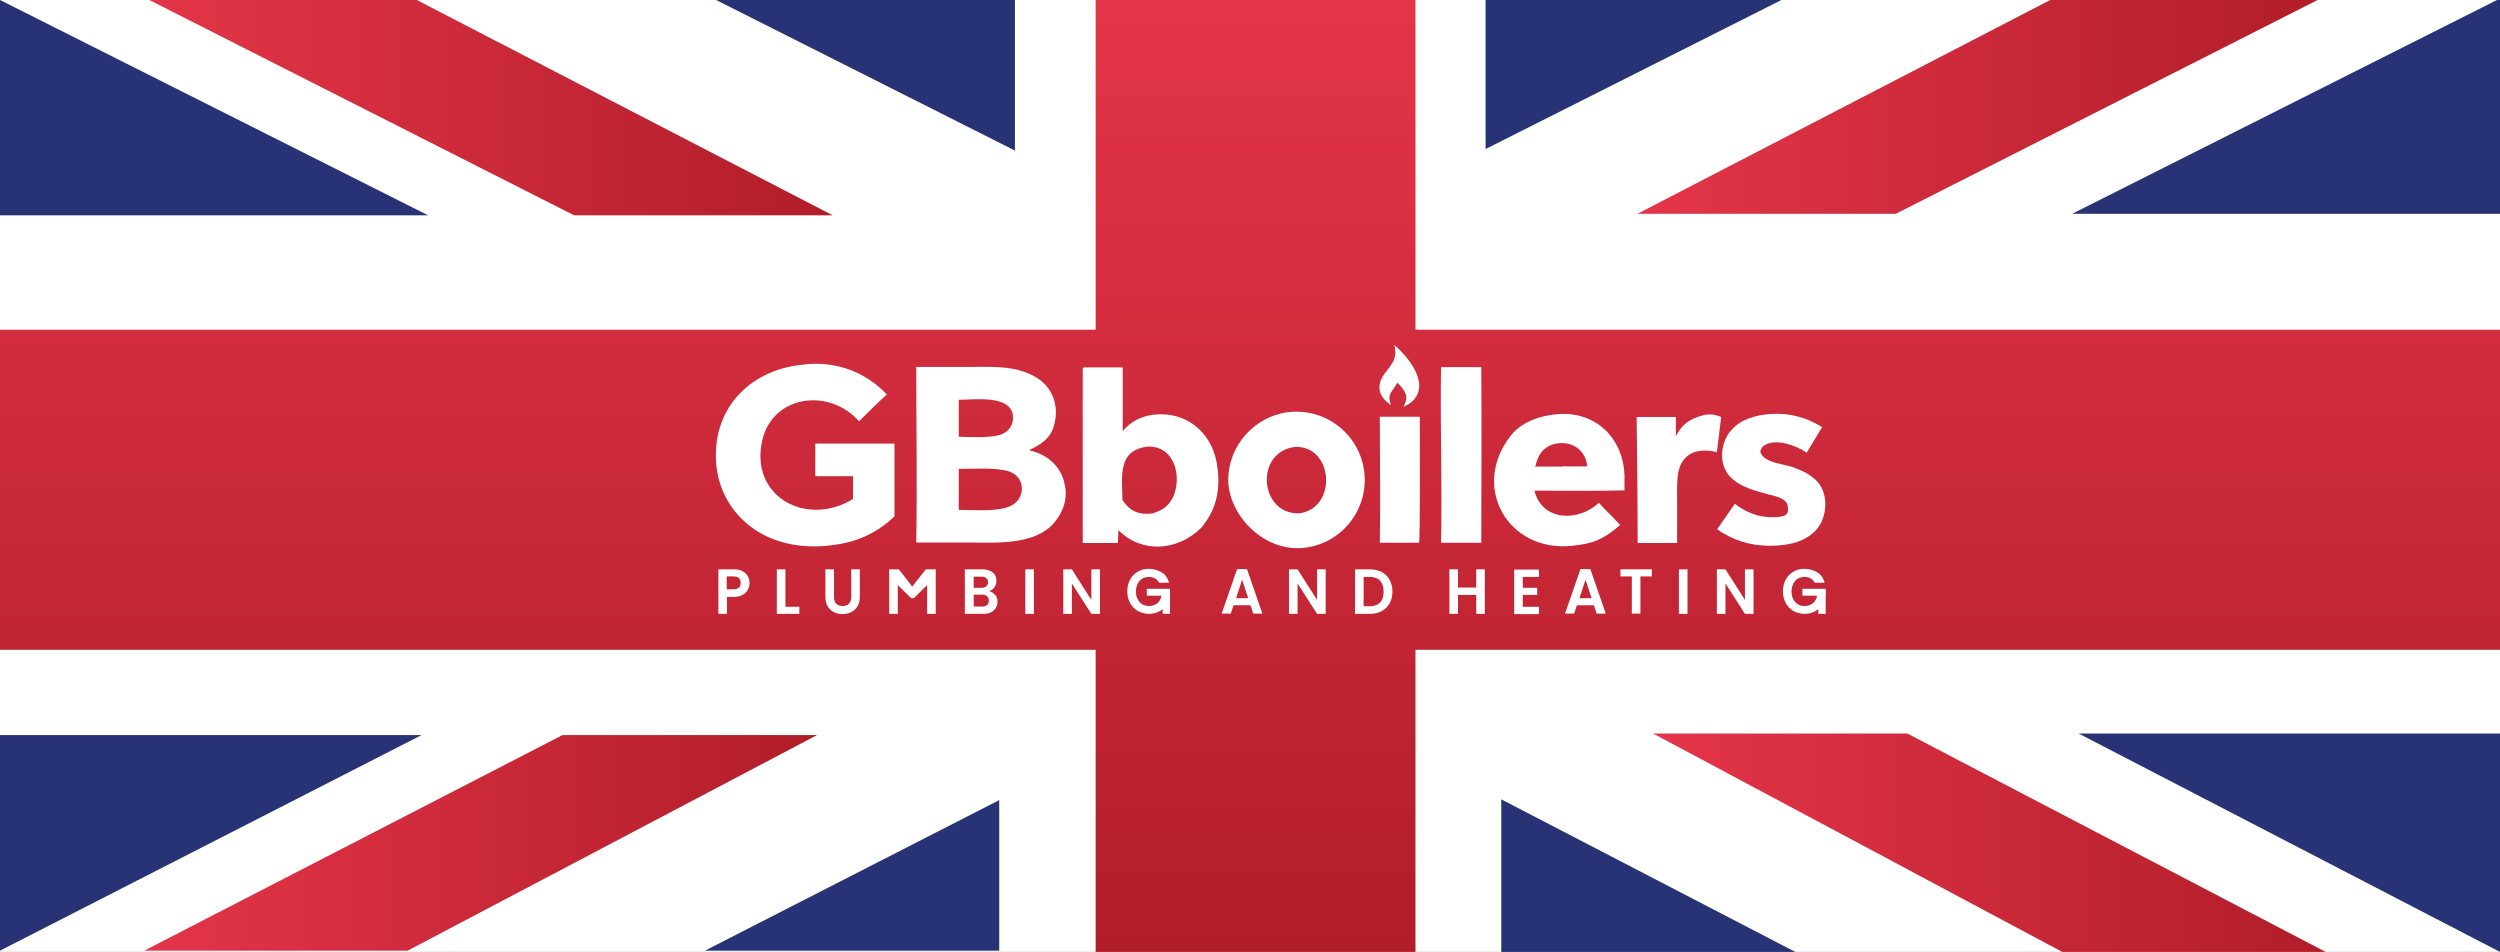
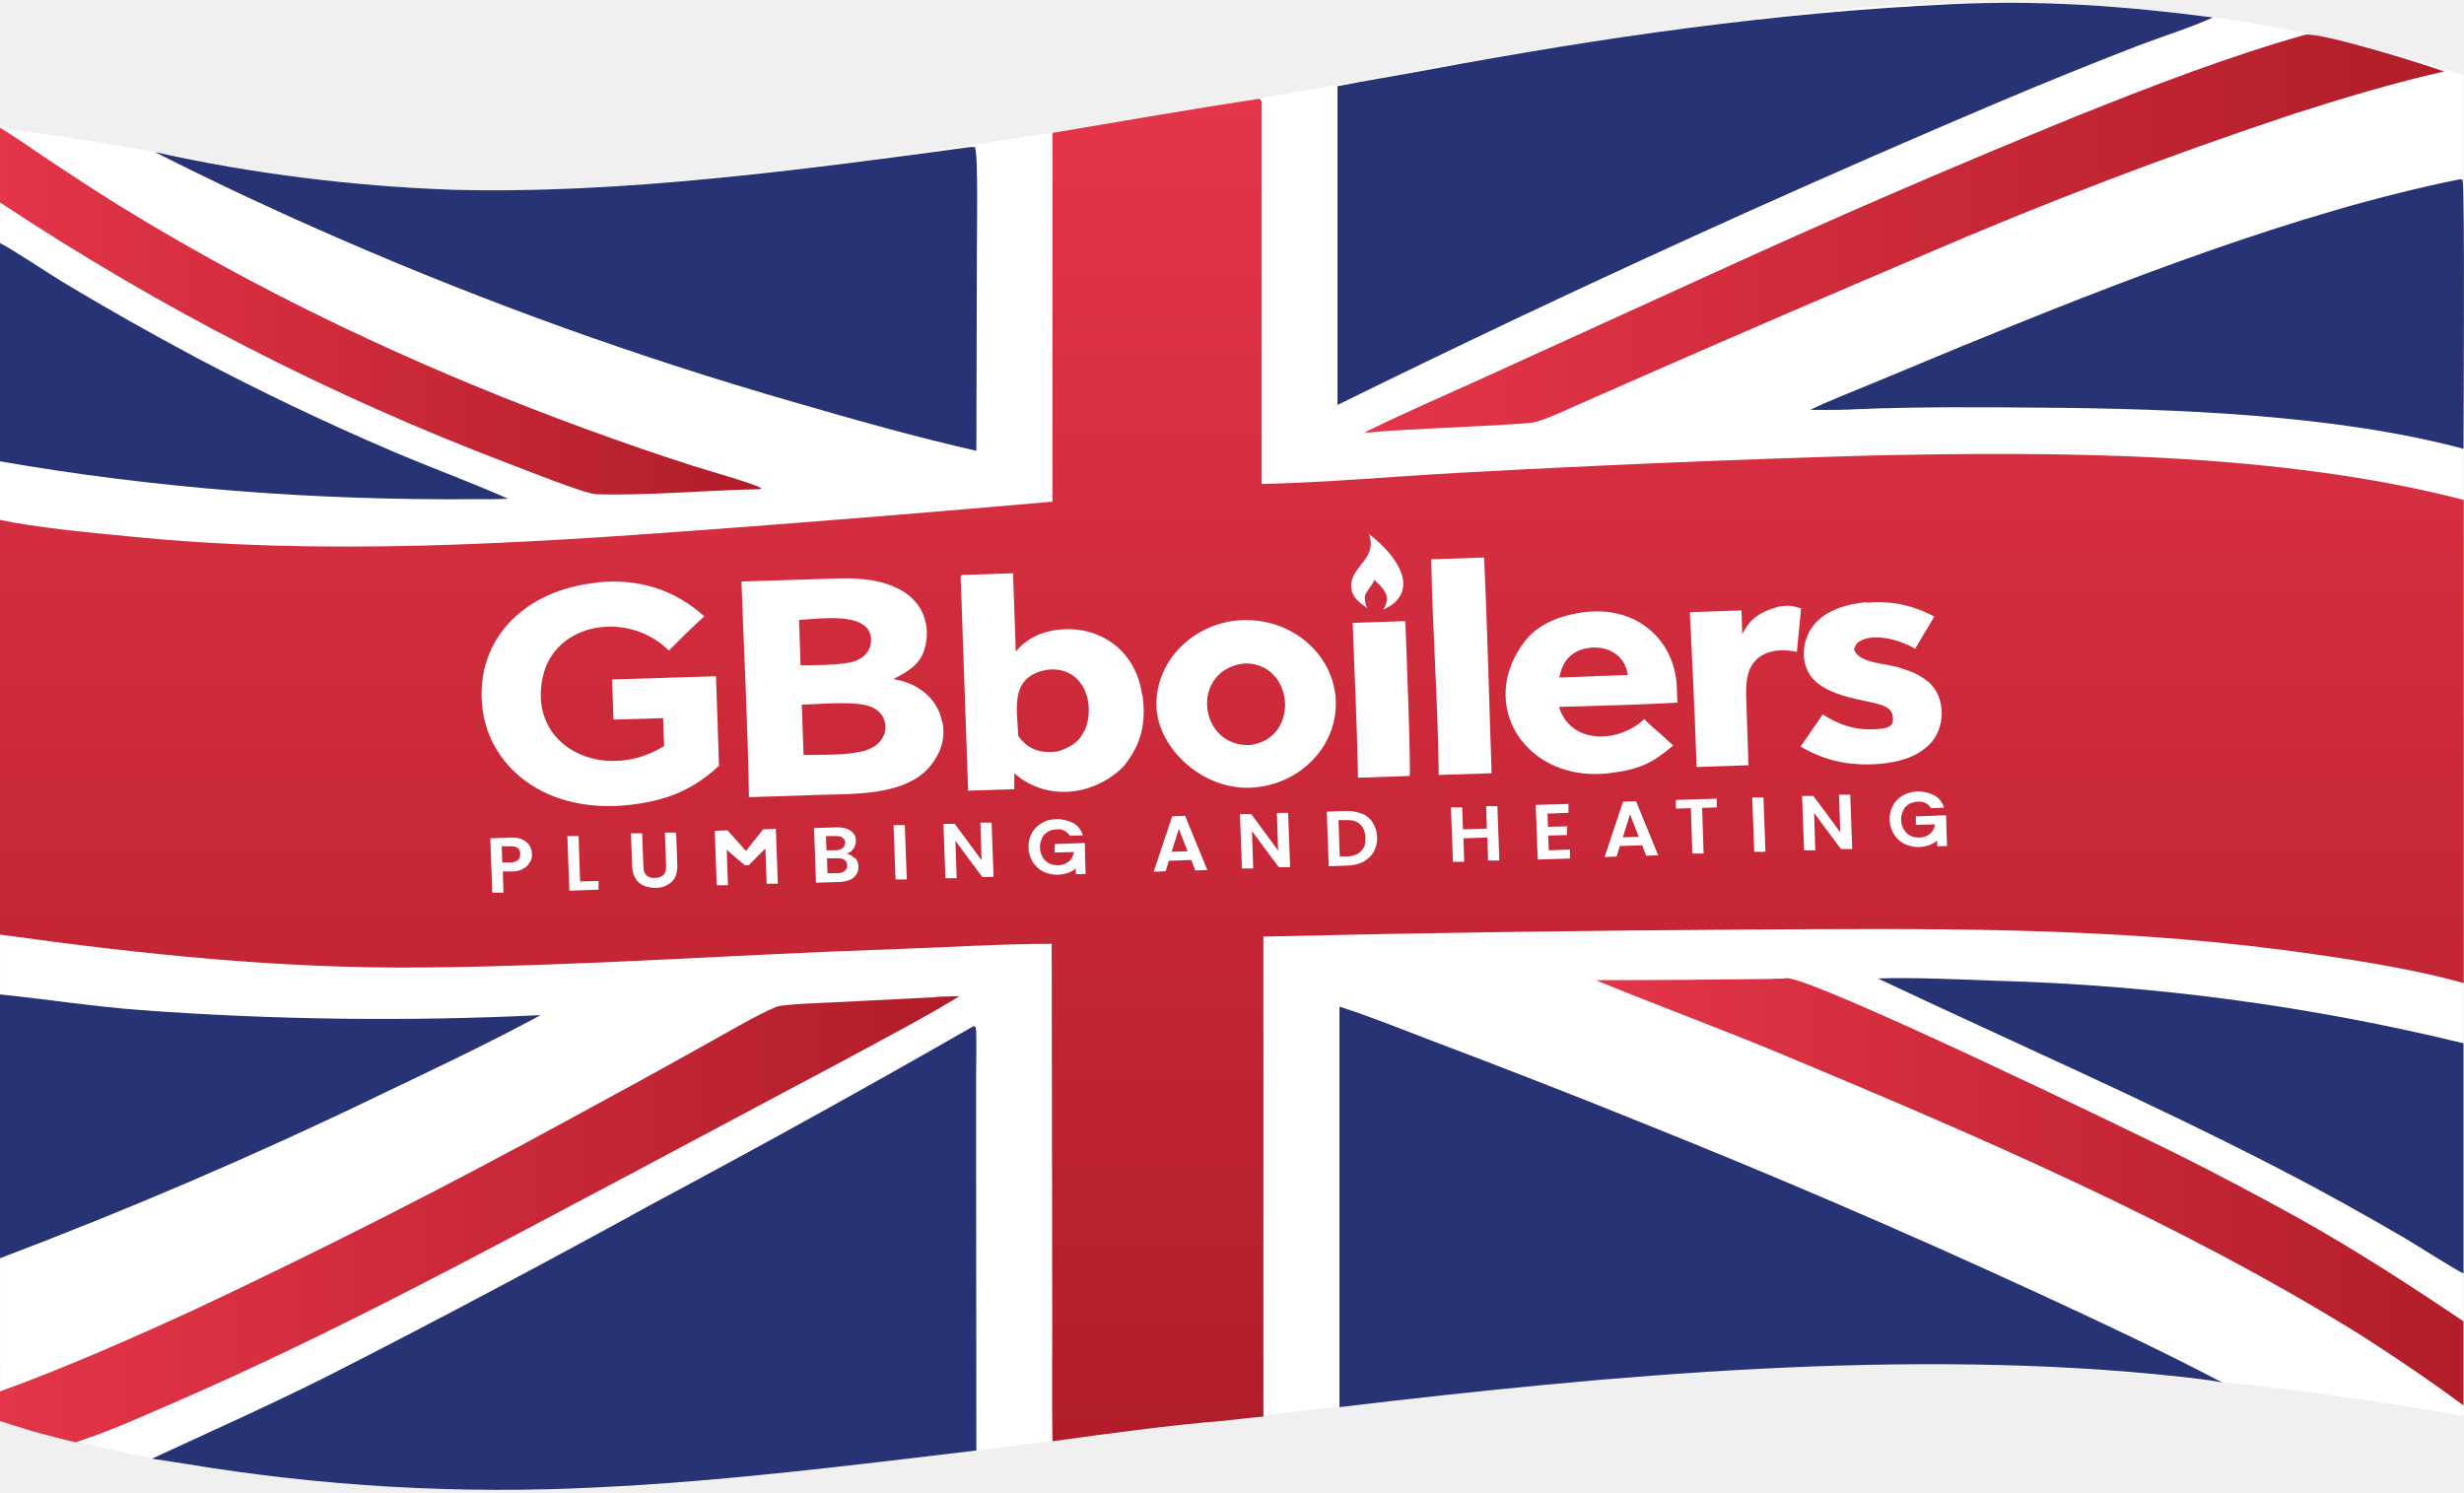
- <svg xmlns="http://www.w3.org/2000/svg" id="Layer_1" width="988" height="376.2" version="1.1" viewBox="0 0 988 376.2">
+ <svg xmlns="http://www.w3.org/2000/svg" xmlns:xlink="http://www.w3.org/1999/xlink" id="Layer_1" width="13.7in" height="8.3in" version="1.1" viewBox="0 0 988 596.4">
  <defs>
    <style>
      .st0 {
        fill: #273375;
      }

      .st1 {
        fill: url(#linear-gradient2);
      }

      .st2 {
        fill: url(#linear-gradient1);
      }

      .st3 {
        fill: url(#linear-gradient3);
      }

      .st4 {
        fill: url(#linear-gradient4);
      }

      .st5 {
        fill: url(#linear-gradient);
      }

      .st6 {
        fill: #fff;
      }
    </style>
-     <linearGradient id="linear-gradient" x1="494" y1="379.7" x2="494" y2="1.8" gradientTransform="translate(0 378) scale(1 -1)" gradientUnits="userSpaceOnUse">
+     <linearGradient id="linear-gradient" x1="493.9" y1="38.6" x2="493.9" y2="577" gradientUnits="userSpaceOnUse">
      <stop offset="0" stop-color="#e43549" />
      <stop offset="1" stop-color="#b11d29" />
    </linearGradient>
-     <linearGradient id="linear-gradient1" x1="59" y1="335.5" x2="329.1" y2="335.5" gradientTransform="translate(0 378) scale(1 -1)" gradientUnits="userSpaceOnUse">
-       <stop offset="0" stop-color="#e43549" />
-       <stop offset="1" stop-color="#b11d29" />
-     </linearGradient>
-     <linearGradient id="linear-gradient2" x1="57" y1="44.9" x2="322.9" y2="44.9" gradientTransform="translate(0 378) scale(1 -1)" gradientUnits="userSpaceOnUse">
-       <stop offset="0" stop-color="#e43549" />
-       <stop offset="1" stop-color="#b11d29" />
-     </linearGradient>
-     <linearGradient id="linear-gradient3" x1="647.1" y1="336.1" x2="917.1" y2="336.1" gradientTransform="translate(0 378) scale(1 -1)" gradientUnits="userSpaceOnUse">
-       <stop offset="0" stop-color="#e43549" />
-       <stop offset="1" stop-color="#b11d29" />
-     </linearGradient>
-     <linearGradient id="linear-gradient4" x1="653.3" y1="44.9" x2="919.1" y2="44.9" gradientTransform="translate(0 378) scale(1 -1)" gradientUnits="userSpaceOnUse">
-       <stop offset="0" stop-color="#e43549" />
-       <stop offset="1" stop-color="#b11d29" />
-     </linearGradient>
+     <linearGradient id="linear-gradient1" x1="0" y1="487.9" x2="384.7" y2="487.9" xlink:href="#linear-gradient" />
+     <linearGradient id="linear-gradient2" x1="546.9" y1="92.7" x2="980.1" y2="92.7" xlink:href="#linear-gradient" />
+     <linearGradient id="linear-gradient3" x1="640" y1="476.8" x2="987.9" y2="476.8" xlink:href="#linear-gradient" />
+     <linearGradient id="linear-gradient4" x1="0" y1="123.7" x2="305.2" y2="123.7" xlink:href="#linear-gradient" />
  </defs>
-   <rect class="st6" width="988" height="375.7" />
-   <g>
-     <polygon class="st5" points="988 130.3 988 256.8 559.4 256.8 559.4 376.2 433 376.2 433 256.8 0 256.8 0 130.3 433 130.3 433 -1.7 559.4 -1.7 559.4 130.3 988 130.3" />
-     <polygon class="st0" points="401.1 59.5 283 0 401.1 0 401.1 59.5" />
-     <polygon class="st2" points="329.1 85.1 226.9 85.1 59 0 164.7 0 329.1 85.1" />
-     <polygon class="st0" points="169.2 85.1 0 85.1 0 0 169.2 85.1" />
-     <polygon class="st0" points="394.9 316.2 278.6 375.7 394.9 375.7 394.9 316.2" />
-     <polygon class="st1" points="322.9 290.5 222.3 290.5 57 375.7 161.1 375.7 322.9 290.5" />
-     <polygon class="st0" points="166.6 290.5 0 290.5 0 375.7 166.6 290.5" />
-     <polygon class="st0" points="587.1 58.9 705.2 -.6 587.1 -.6 587.1 58.9" />
-     <polygon class="st3" points="647.1 84.5 749.2 84.5 917.1 -.6 811.4 -.6 647.1 84.5" />
-     <polygon class="st0" points="818.9 84.5 988 84.5 988 -.6 818.9 84.5" />
-     <polygon class="st0" points="593.3 315.9 709.5 376.2 593.3 376.2 593.3 315.9" />
-     <polygon class="st4" points="653.3 289.9 753.8 289.9 919.1 376.2 815 376.2 653.3 289.9" />
-     <polygon class="st0" points="821.5 289.9 988 289.9 988 376.2 821.5 289.9" />
-   </g>
-   <g>
-     <path class="st6" d="M420.9,192.4c-.5-4.3-2.8-8.3-6.3-10.9-2.5-1.9-4.9-2.8-7.9-3.6,4.2-2,8.1-4.3,9.6-9,2.5-7.5.2-15.5-6.7-19.7-7.9-4.8-17-4.2-25.9-4.2h-21.6c0,22.6.4,46.9,0,69.4h20.6c10.8,0,26.7,1.3,34.3-8.3,3.3-4.2,4.7-8.4,4-13.9v.2ZM400.3,164.3c.1,1.3,0,2.3-.4,3.3-.8,2.1-2.6,3.7-4.8,4.3-4.8,1.3-12.1.8-16.2.7v-14.6c6,0,20.4-2.1,21.4,6.2h0ZM397.8,200.6c-5.7,1.6-13.1.9-18.9.9v-16.2c5.8,0,14.2-.6,19.5.9,4,1.2,5.8,4.5,5.4,7.8s-2.9,5.7-5.9,6.5h-.1Z" />
-     <path class="st6" d="M318.6,143.9c12.3-1,23.4,3.1,31.9,12-3.4,3-7.7,7.3-11,10.6-11.9-13.4-34-10.3-38.2,7.3-5.3,22.4,17.4,34.7,35.8,23.4v-9h-14.9v-12.9h31.3v28.8c-8.3,7.7-16.6,10.8-28,11.7-10.9.8-22.2-1.8-30.6-9.1-7.1-6.1-11.3-14.7-11.9-24-1.5-22.1,14.4-37.3,35.7-38.7h0Z" />
-     <path class="st6" d="M481.2,185.5c-1.2-13.6-11.6-23.2-25.4-21.6-4.8.6-9,2.7-12.1,6.5v-25.2h-15.4l-.4.4v69h13.9l.2-5.1c9.3,9.4,23.4,8.2,32.6-.8l.3-.3c5.7-7.1,7.2-13.9,6.4-22.8h-.1ZM463.4,196.7c-1.7,3.6-4.3,5-7.9,6.2-5.2.7-9-.8-11.9-5.3-.1-9.3-2.1-19.6,9.9-21.1,10.8-.4,13.8,12,10,20.2h-.1Z" />
-     <path class="st6" d="M539.3,188c-1-15.4-14.7-27-30.3-25.1-13.3,1.7-23.6,13.3-23.6,26.7s13.2,27.9,28.7,27c14.9-.9,26.1-13.8,25.2-28.6h0ZM513.1,202.9c-15.6,0-17.2-24.6-1.1-26.3,15.2-.3,16.6,24.7,1.1,26.3Z" />
-     <path class="st6" d="M642,193.9v-6.1c-.5-14.3-10.9-24.9-25.5-24.2-7.2.4-15,2.9-19.4,8.5-16,20.2-1.2,46.3,24.2,43.6,8.8-.9,12.5-2.7,19-8.2l-3.1-3.3c-1.7-1.7-3.8-3.7-5.3-5.5-8,7.5-22.4,7.5-25.5-4.8,11.7,0,23.9.2,35.6-.1h0ZM617.6,184.4h-10.9c.8-3.1,1.8-5.3,3.5-6.8,2.6-2.3,5.6-2.4,6.5-2.5,1,0,4.1-.1,6.9,2.1,3.3,2.6,3.6,6.4,3.7,7.1-3.2,0-6.4.1-9.6,0h-.1Z" />
-     <path class="st6" d="M700,163.6c7.3-.5,14,1.4,20.1,5.2l-6.1,10.1c-3.9-2.7-12.4-6.1-17.2-2.6-.5.4-1.2,1.8-1.1,2.3,1.4,4.8,10.5,4.6,14.5,6.7,2.8,1,5.1,2.3,7.3,4.3,5.5,5,4.9,15.4-.3,20.4-4.9,4.8-11.8,5.7-18.4,5.7-7.6-.2-13.9-2.2-20.2-6.5l7-10.1c4.3,3.3,9.1,5.3,14.6,5.3s6.9-.8,6.3-4.5c-.4-2.9-4.8-3.8-7.2-4.4-5-1.4-10.3-2.6-14.4-6-5.9-4.7-5.4-14.1-.8-19.4,3.8-4.5,10-6.1,15.6-6.5h.3Z" />
-     <path class="st6" d="M569.6,145.1h15.8c.2,22.9,0,46.4,0,69.4h-15.9c.5-22.9-.4-46.4,0-69.4h0Z" />
-     <path class="st6" d="M673.6,163.9c3.1-.2,3.7-.2,6.6.9-.6,4.6-1.1,9.3-1.7,13.9-7-1.8-13.6,0-15.2,7.8-.7,3.5-.5,7.8-.5,11.5v16.6h-15.6c0-16.6-.2-33.2-.4-49.8h15.5v7.6c.3-.6.6-1.1,1-1.7,2.4-4,5.9-5.6,10.2-6.7h.1Z" />
-     <path class="st6" d="M545.2,164.7h15.9c0,4.3.2,48.9-.3,49.8h-15.5c.3-16.3,0-33.4,0-49.8h-.1Z" />
-     <path class="st6" d="M551,136.3c5.3,4.5,13.6,14.5,8,21.4-1.2,1.5-2.7,2.3-4.4,3.1,1.8-3.2,1.5-5.1-.8-7.9l-1.6-1.7c-1.9,4-4.2,3.9-2.5,9-1.7-1.4-3.8-3.1-4.3-5.3-1.8-8.2,8.3-9.6,5.6-18.6Z" />
-   </g>
+   <path class="st6" d="M0,50.2c14.3,1.9,35.9,5,62.2,9.7,21.9,3.9,29.6,5.8,44.4,8.2,32.3,5.3,57.4,6.3,74.9,6.9,17.2.6,58.7,1.5,155-10.6,24.2-3,47.3-6.3,85.5-12.3,121.7-19.1,153.4-27.8,249.9-41.5C723.8,3.5,760-.5,805.3,0c41.3.4,71,4.3,82,5.8,41.1,5.8,75.2,15,100.5,23.2,0,179.2,0,358.5,0,537.7-25.9-4.5-58.7-9.5-96.8-13.6-20.7-2.2-50.9-5.4-88.8-6.8-16.7-.6-62.8-1.9-148.1,4.7-32.2,2.5-60.5,5.6-117,12-54.9,6.2-81.3,9.7-115.1,13.8-97.1,11.7-145.6,18.3-194.6,19.4-89.3,2-148.2-8.9-166.4-12.5-25.4-5-46.2-10.7-60.9-15.1C0,395.9,0,223.1,0,50.2Z" />
+   <path class="st5" d="M505.1,38.6c.3.3.5.6.8.9,0,32.5,0,127.1,0,153.5,24.8-.5,54.2-3.1,79.4-4.5,54.7-3,109.5-5.3,164.3-6.9,76.4-1.7,164.2-1.4,238.3,17.8v193.8c-21.6-6.2-50-10.3-72.2-13.3-72.6-9.5-144.5-8.6-217.4-8.2-63.9.4-127.8,1.3-191.7,2.8v192.5c-5.3.4-11,1.2-16.2,1.7-20,1.6-48.3,5.4-68.4,8.2-.3-20,0-40.5-.1-60.5l-.2-139c-20.2,0-43.8,1.5-64.3,2.2-62.6,2.1-125.5,6.8-188.2,7.3-57.7.5-112.2-5.3-169.2-13.2v-166.3c14.3,3.1,37,5.2,51.5,6.6,78.2,7.9,155.8,3,233.9-2.8,45.6-3.4,91.1-7.1,136.6-11.1V52.2c27.4-4.6,55.6-9.5,83-13.7Z" />
+   <path class="st0" d="M390.5,410.4l.8.6c.4,5.4.1,13,.1,18.7v37c0,0,.1,113.9.1,113.9-49.8,5.9-102.1,12.5-152,14.8-55.3,2.8-110.8-.4-165.5-9.5-4.4-.7-8.7-1.4-13.1-2,24.8-11.5,46.9-21.3,71.6-33.7,43.5-22.2,86.6-45.1,129.3-68.6,43.2-23.1,86.1-46.8,128.6-71.2Z" />
+   <path class="st0" d="M537.1,402.6c11.4,3.6,25.8,9.4,37.1,13.7,27.5,10.4,54.8,21,82,32,54.1,21.6,107.6,44.6,160.5,69,24.5,11.3,50.4,23.4,74.3,36-4.9-1-12-1.7-17.1-2.3-108.2-11.8-228.4-.7-336.8,12.2v-160.6Z" />
+   <path class="st0" d="M782.5.6c36.1-1.7,69.2.7,104.8,5.3-7.3,3.5-21.8,8.2-29.9,11.3-19.1,7.4-38.1,15.1-57,23.1-65,27.6-129.3,56.5-193.1,86.7-23.8,11.3-47.4,22.7-71,34.3V33.5c12-2.4,24.3-4.3,36.4-6.6C642.6,13.9,711.4,3.9,782.5.6Z" />
+   <path class="st0" d="M389.9,57.9h1c1.4,2,.8,36.7.8,41.3l-.2,80.5c-23.9-5.4-49.8-12.7-73.4-19.6-61.9-17.8-122.5-39.6-181.6-65.3-25.1-10.9-49.9-22.5-74.4-34.9,39.2,8.7,79.2,13.7,119.3,15.1,67.3,1.9,141.7-8.2,208.4-17.2Z" />
+   <path class="st0" d="M986.5,70.8l.9.2c1,2.2.4,98,.4,107.9-51.2-13.7-115.9-16.1-168.5-16.5-23.2-.2-51.3-.4-74.4.6-6.2.4-12.7.3-19,.3,6.9-3.5,16.4-7.1,23.6-10.1l37.3-15.5c61.2-25.1,134.6-53.9,199.6-66.9Z" />
+   <path class="st2" d="M375.3,398.7c2.6-.2,6.7-.2,9.4-.3-12.9,8-29.8,16.8-43.2,24.1l-91.6,48.8c-59.6,31.6-119,63.7-181,90.5-12.7,5.5-25.4,11.3-38.6,15.5-5.6-1.2-11.4-2.9-16.9-4.3L0,568.8v-11.9c25.3-9.1,53.2-21.4,77.8-32.7,51.1-24,101.5-49.6,151-76.7,18.5-10,36.9-20.1,55.3-30.4,7.8-4.3,19.2-11.1,27.1-14.4,2.7-1.1,18.5-1.6,22.4-1.8l41.7-2.1Z" />
+   <path class="st0" d="M0,397.7c19.4,2,36.7,4.8,56.7,6.3,53.3,3.9,106.7,4.6,160.1,2-19.9,10.8-43.3,21.9-63.8,31.7C103,461.9,52,483.8,0,503.5v-105.8Z" />
+   <path class="st0" d="M753.1,391.3c13-.5,33.5.4,46.8.9,63.3,1.7,126.3,10.1,187.9,25.1v92.3c-2.4-.9-20.3-12.3-23.6-14.2-16.6-9.7-33.5-19.1-50.6-27.9-53.8-27.8-106.3-50.5-160.6-76.2Z" />
+   <path class="st1" d="M924.6,12.8c6.8-.7,47.6,11.8,55.4,14.8-19.8,4.4-41.3,10.9-60.6,17.1-50.3,16.7-99.8,35.6-148.4,56.6-35.9,15.3-71.7,30.7-107.5,46.4-9.6,4.2-19.1,8.4-28.7,12.6-5.5,2.4-13.1,6.1-18.6,7.7-2.7.8-12.1,1.1-15.6,1.4-17.2,1-37.1,1.6-53.7,3.1,14.5-7.3,32.7-15.1,47.8-22l93.5-42.6c47.7-21.8,95.8-42.6,144.4-62.4,29.4-11.8,61.6-24.2,91.9-32.7Z" />
+   <path class="st3" d="M710.8,391.4c1.8,0,3.7,0,5.5-.2,9.8-.8,138.9,61.7,155.8,70.1,16.5,8.2,32.7,16.8,48.8,25.7,23.5,13.1,44.6,26.8,66.9,41.8,0,11.2,0,22.4,0,33.7-14.3-10.5-26.7-18.9-41.7-28.5-72.4-44.9-152.6-79.3-231.1-112.1-24.9-10.4-50.3-19.7-75.1-29.9,23.6,0,47.2-.2,70.9-.5Z" />
+   <path class="st0" d="M0,96.4c4.7,2.3,20,12.5,25.6,15.9,17.5,10.5,35.4,20.6,53.4,30.2,25.4,13.4,51.3,25.8,77.7,37.1,15.4,6.6,32.1,12.7,47,19.3-4.6.3-9.2.2-13.8.2-63.6.5-127.3-4.3-190-15.2v-87.5Z" />
+   <path class="st4" d="M0,50.2c4.9,2.7,12.2,8,17.2,11.3,10,6.7,20.1,13.3,30.3,19.7,32.5,20,66.2,38,100.8,54,28.2,13.1,57,24.9,86.2,35.6,14.2,5.2,28.5,10.2,43,14.8,4.5,1.5,25.4,7.4,27.8,9.1l-.6.4c-19.5.3-46.2,2.7-65.7,2-4.6-.2-28.5-9.8-34.6-12.1C132.5,157.7,64,122.5,0,80.1v-29.9Z" />
  <g>
    <g>
-       <path class="st6" d="M295.5,233.1c-.4.8-1.1,1.5-2,2s-2.1.8-3.4.8h-2.8v6.7h-3.4v-17.6h6.2c1.3,0,2.4.2,3.3.7s1.6,1.1,2.1,1.9.7,1.8.7,2.8-.2,1.8-.6,2.6h-.1ZM292,232.3c.5-.4.7-1.1.7-1.9,0-1.7-.9-2.6-2.8-2.6h-2.7v5.1h2.7c.9,0,1.6-.2,2.1-.7h0Z" />
-       <path class="st6" d="M310.3,239.8h5.6v2.8h-8.9v-17.6h3.4v14.8h-.1Z" />
-       <path class="st6" d="M329.6,225v10.9c0,1.2.3,2.1.9,2.7.6.6,1.4.9,2.5.9s1.9-.3,2.5-.9c.6-.6.9-1.5.9-2.7v-10.9h3.4v10.8c0,1.5-.3,2.8-.9,3.8s-1.4,1.8-2.5,2.3c-1,.5-2.2.8-3.5.8s-2.4-.3-3.4-.8-1.8-1.3-2.4-2.3-.9-2.3-.9-3.8v-10.8h3.4Z" />
-       <path class="st6" d="M369.8,225v17.6h-3.4v-11.4c-1.7,1.7-3.5,3.4-5.2,5.2h-1.1c-1.8-1.7-3.5-3.4-5.3-5.2v11.4h-3.4v-17.6h3.8c1.8,2.3,3.6,4.5,5.3,6.8,1.8-2.3,3.6-4.5,5.4-6.8h3.9Z" />
-       <path class="st6" d="M393.3,235c.6.8.9,1.7.9,2.8s-.2,1.8-.7,2.5c-.4.7-1.1,1.3-1.9,1.7s-1.8.6-3,.6h-7.3v-17.6h7c1.1,0,2.1.2,3,.6.8.4,1.5.9,1.9,1.6s.6,1.5.6,2.3-.3,1.9-.8,2.6c-.5.7-1.2,1.2-2.1,1.5.9.2,1.7.7,2.3,1.5h.1ZM384.8,232.3h3.1c.8,0,1.4-.2,1.9-.6.4-.4.7-.9.7-1.6s-.2-1.2-.7-1.6c-.4-.4-1.1-.6-1.9-.6h-3.1v4.4h0ZM390.1,239.1c.5-.4.7-1,.7-1.7s-.2-1.3-.7-1.8c-.5-.4-1.1-.6-2-.6h-3.3v4.7h3.4c.8,0,1.5-.2,1.9-.6h0Z" />
-       <path class="st6" d="M408.6,225v17.6h-3.4v-17.6h3.4Z" />
-       <path class="st6" d="M434.7,242.6h-3.4l-7.7-12v12h-3.4v-17.6h3.4l7.7,12.1v-12.1h3.4v17.6Z" />
-       <path class="st6" d="M494.2,239.2h-6.7l-1.1,3.3h-3.6l6.1-17.6h3.9l6.1,17.6h-3.6l-1.1-3.3h0ZM493.3,236.4l-2.4-7.3-2.4,7.3h4.9-.1Z" />
-       <path class="st6" d="M523.9,242.6h-3.4l-7.7-12v12h-3.4v-17.6h3.4l7.7,12.1v-12.1h3.4v17.6Z" />
-       <path class="st6" d="M546.1,226.1c1.3.7,2.4,1.7,3.1,3.1.7,1.3,1.1,2.9,1.1,4.6s-.4,3.3-1.1,4.6-1.8,2.3-3.1,3.1c-1.3.7-2.9,1.1-4.7,1.1h-5.9v-17.6h5.9c1.8,0,3.3.4,4.7,1.1h0ZM545.4,238.1c1-1,1.4-2.4,1.4-4.3s-.5-3.3-1.4-4.3-2.3-1.5-4.1-1.5h-2.4v11.6h2.4c1.8,0,3.1-.5,4.1-1.5Z" />
-       <path class="st6" d="M586.8,225v17.6h-3.4v-7.5h-7.2v7.5h-3.4v-17.6h3.4v7.2h7.2v-7.2h3.4Z" />
-       <path class="st6" d="M601.8,227.9v4.4h5.7v2.8h-5.7v4.7h6.4v2.9h-9.8v-17.6h9.8v2.9h-6.4Z" />
-       <path class="st6" d="M629.9,239.2h-6.7l-1.1,3.3h-3.6l6.1-17.6h3.9l6.1,17.6h-3.6l-1.1-3.3h0ZM629,236.4l-2.4-7.3-2.4,7.3h4.9,0Z" />
-       <path class="st6" d="M652.8,225v2.8h-4.5v14.7h-3.4v-14.7h-4.5v-2.8h12.4Z" />
-       <path class="st6" d="M666.9,225v17.6h-3.4v-17.6h3.4Z" />
-       <path class="st6" d="M693,242.6h-3.4l-7.7-12v12h-3.4v-17.6h3.4l7.7,12.1v-12.1h3.4v17.6Z" />
+       <path class="st6" d="M377.8,288.6c-.9-5.3-4.1-10.2-8.9-13.3-3.4-2.3-6.7-3.3-10.7-4.1,5.5-2.7,10.6-5.7,12.4-11.6,3-9.5-.4-19.3-9.8-24.3-10.7-5.6-22.8-4.5-34.7-4.1l-28.8.9c1,28.2,2.6,58.5,3,86.5l27.5-.9c14.4-.5,35.6.5,45.4-11.8,4.2-5.4,5.9-10.7,4.7-17.5v.2s-.1,0-.1,0ZM349.2,254.4c.2,1.6,0,2.9-.4,4.1-1,2.7-3.3,4.7-6.2,5.6-6.3,1.8-16.1,1.5-21.6,1.6l-.6-18.2c8-.3,27.1-3.5,28.8,6.8h0ZM347.4,299.8c-7.5,2.2-17.4,1.7-25.2,1.9l-.7-20.2c7.7-.2,18.9-1.4,26,.3,5.4,1.3,7.9,5.4,7.5,9.5-.4,4.1-3.6,7.2-7.6,8.4h-.1s0,.1,0,.1Z" />
+       <path class="st6" d="M239.4,232.5c16.4-1.8,31.3,2.9,43,13.6-4.4,3.9-9.9,9.4-14.2,13.7-16.4-16.2-45.8-11.4-50.6,10.7-6.1,28.2,24.7,42.5,48.7,27.6l-.4-11.2-19.9.6-.6-16.1,41.7-1.3,1.2,35.9c-10.7,10-21.7,14.2-36.8,15.8-14.5,1.5-29.7-1.3-41.2-10-9.7-7.3-15.7-17.8-16.9-29.4-3-27.5,17.6-47.1,45.9-49.8h-.1Z" />
+       <path class="st6" d="M457.9,277.4c-2.2-16.9-16.5-28.4-34.8-25.8-6.4,1-11.9,3.8-15.8,8.6l-1.1-31.4-20.5.7-.5.5,3,86,18.5-.6v-6.4c12.8,11.3,31.6,9.2,43.5-2.4l.4-.4c7.3-9.1,9-17.6,7.5-28.7h-.1s0-.1,0-.1ZM434.7,292.1c-2.1,4.6-5.5,6.4-10.3,8.1-6.9,1.1-12-.6-16.1-6.1-.5-11.6-3.6-24.3,12.3-26.7,14.4-1,18.9,14.4,14.2,24.8h-.1s0,0,0,0Z" />
+       <path class="st6" d="M535.5,278c-2-19.2-20.8-33-41.5-30-17.7,2.7-30.9,17.6-30.3,34.3s18.8,34.2,39.4,32.4c19.8-1.8,34.2-18.3,32.4-36.7h0ZM501.2,297.7c-20.8.7-24-29.9-2.6-32.7,20.2-1,23.2,30.1,2.6,32.7Z" />
+       <path class="st6" d="M672.6,280.9l-.3-7.6c-1.3-17.8-15.6-30.6-35-29.1-9.6.8-19.9,4.3-25.5,11.4-20.5,25.9.4,57.8,34.1,53.3,11.7-1.5,16.5-3.9,25-11l-4.3-4c-2.3-2-5.2-4.4-7.3-6.6-10.3,9.7-29.5,10.3-34.2-4.9,15.6-.5,31.9-.8,47.4-1.7h0ZM639.7,270.1l-14.5.5c.9-3.9,2.2-6.7,4.4-8.6,3.4-3,7.4-3.2,8.6-3.4,1.3,0,5.5-.3,9.3,2.3,4.5,3.1,5.1,7.8,5.2,8.7-4.3.1-8.5.4-12.8.4h-.1s0,.1,0,.1Z" />
+       <path class="st6" d="M748.6,240.6c9.7-.9,18.7,1.1,27,5.6l-7.7,12.9c-5.3-3.2-16.8-7.1-23-2.5-.6.5-1.5,2.3-1.4,2.9,2.1,5.9,14.2,5.3,19.6,7.7,3.8,1.1,6.9,2.6,9.9,5,7.5,6,7.2,19,.5,25.4-6.3,6.2-15.5,7.6-24.3,7.9-10.1,0-18.6-2.1-27.2-7.2l8.9-12.9c5.9,3.9,12.4,6.2,19.7,6s9.2-1.3,8.2-5.9c-.7-3.6-6.6-4.5-9.8-5.2-6.7-1.5-13.8-2.8-19.5-6.9-8.1-5.6-7.8-17.3-1.9-24.2,4.9-5.8,13.1-8,20.5-8.8h.4s0,0,0,0Z" />
+       <path class="st6" d="M574,223.2l21.1-.7c1.3,28.5,2,57.9,3,86.5l-21.2.7c-.3-28.6-2.5-57.8-3-86.5h.1Z" />
+       <path class="st6" d="M713.4,242.1c4.1-.4,4.9-.4,8.8.8-.6,5.8-1.1,11.6-1.7,17.4-9.4-1.9-18.1.6-19.9,10.4-.8,4.4-.3,9.7-.2,14.4l.7,20.7-20.8.7c-.7-20.7-1.7-41.4-2.7-62.1l20.7-.7.3,9.5c.4-.8.8-1.4,1.3-2.2,3-5.1,7.6-7.2,13.3-8.8h.1s0-.1,0-.1Z" />
+       <path class="st6" d="M542.3,248.7l21.2-.7c.2,5.4,2.4,61,1.7,62.1l-20.7.7c-.3-20.3-1.4-41.6-2.1-62.1h-.1s0,0,0,0Z" />
+       <path class="st6" d="M548.8,213c7.3,5.4,18.8,17.5,11.6,26.3-1.5,1.9-3.5,3-5.7,4.1,2.3-4.1,1.8-6.4-1.4-9.8l-2.2-2.1c-2.4,5.1-5.4,5-2.9,11.3-2.3-1.7-5.2-3.7-6-6.4-2.8-10.1,10.7-12.3,6.7-23.4Z" />
    </g>
    <g>
-       <rect class="st6" x="459.5" y="232.8" width="2.9" height="9.8" />
-       <path class="st6" d="M458.1,230.3c-.4-.7-.9-1.3-1.6-1.7s-1.5-.6-2.4-.6-1.9.2-2.7.7c-.8.5-1.4,1.1-1.8,2s-.7,1.9-.7,3,.2,2.2.7,3.1c.4.9,1.1,1.5,1.8,2,.8.5,1.7.7,2.8.7s2.3-.4,3.2-1.1c.8-.7,1.4-1.7,1.6-3h-5.8v-2.7h9.1v3.1c-.2,1.2-.7,2.4-1.4,3.4-.7,1-1.7,1.9-2.9,2.5-1.2.6-2.5.9-3.9.9s-3.1-.4-4.4-1.1c-1.3-.8-2.3-1.8-3.1-3.2-.7-1.4-1.1-2.9-1.1-4.6s.4-3.3,1.1-4.6c.7-1.4,1.8-2.4,3.1-3.2,1.3-.8,2.8-1.1,4.4-1.1s3.5.5,5,1.4,2.4,2.3,2.9,4.1h-3.9Z" />
-     </g>
-     <g>
-       <rect class="st6" x="718.6" y="232.8" width="2.9" height="9.8" />
-       <path class="st6" d="M717.2,230.3c-.4-.7-.9-1.3-1.6-1.7-.7-.4-1.5-.6-2.4-.6s-1.9.2-2.7.7-1.4,1.1-1.8,2c-.4.9-.7,1.9-.7,3s.2,2.2.7,3.1c.4.9,1.1,1.5,1.8,2,.8.5,1.7.7,2.8.7s2.3-.4,3.2-1.1c.8-.7,1.4-1.7,1.6-3h-5.8v-2.7h9.1v3.1c-.2,1.2-.7,2.4-1.4,3.4s-1.7,1.9-2.9,2.5-2.5.9-3.9.9-3.1-.4-4.4-1.1c-1.3-.8-2.3-1.8-3.1-3.2-.7-1.4-1.1-2.9-1.1-4.6s.4-3.3,1.1-4.6c.7-1.4,1.8-2.4,3.1-3.2s2.8-1.1,4.4-1.1,3.5.5,5,1.4,2.4,2.3,2.9,4.1h-3.9,0Z" />
+       <g>
+         <path class="st6" d="M212.4,344.7c-.5,1-1.4,1.9-2.6,2.6s-2.8,1.1-4.5,1.1h-3.7c0,.1.3,8.5.3,8.5h-4.5c0,.1-.8-21.8-.8-21.8l8.3-.3c1.7,0,3.2.1,4.4.7s2.2,1.3,2.9,2.3,1,2.2,1.1,3.5-.2,2.3-.7,3.3h-.1s0,.1,0,.1ZM207.7,343.8c.6-.5.9-1.4.9-2.4,0-2.1-1.3-3.2-3.8-3.1h-3.6c0,.1.2,6.5.2,6.5h3.6c1.2-.2,2.1-.4,2.8-1.1h0Z" />
+         <path class="st6" d="M232.5,352.4l7.5-.2v3.5c.1,0-11.7.4-11.7.4l-.8-21.9h4.5c0-.1.6,18.3.6,18.3h-.1Z" />
+         <path class="st6" d="M257.5,333.1l.5,13.6c0,1.5.5,2.6,1.3,3.3.8.7,1.9,1.1,3.4,1s2.5-.5,3.3-1.2c.8-.8,1.1-1.9,1.1-3.4l-.5-13.6h4.5c0-.1.5,13.3.5,13.3,0,1.9-.3,3.5-1,4.8s-1.8,2.3-3.2,3c-1.3.7-2.9,1.1-4.6,1.1-1.7,0-3.2-.3-4.6-.9s-2.5-1.5-3.3-2.8-1.3-2.8-1.4-4.7l-.5-13.5h4.5Z" />
+         <path class="st6" d="M311.1,331.4l.8,21.9h-4.5c0,.1-.5-14.1-.5-14.1-2.2,2.2-4.5,4.4-6.7,6.7h-1.5c-2.5-2-4.8-4-7.3-6.2l.5,14.2h-4.5c0,.1-.8-21.8-.8-21.8l5.1-.2c2.5,2.8,5,5.5,7.4,8.3,2.3-2.9,4.6-5.8,6.9-8.7l5.2-.2h0Z" />
+         <path class="st6" d="M342.9,342.9c.8,1,1.3,2.1,1.3,3.5s-.2,2.3-.8,3.1c-.5.9-1.4,1.7-2.5,2.2s-2.4.8-4,.9l-9.7.3-.8-21.9,9.3-.3c1.5,0,2.8.2,4,.6,1.1.5,2,1.1,2.6,1.9s.9,1.8.9,2.8-.3,2.4-1,3.3c-.6.9-1.5,1.5-2.7,2,1.2.2,2.3.8,3.1,1.8h.1s0-.1,0-.1ZM331.4,339.9h4.1c1.1-.2,1.9-.4,2.5-1,.5-.5.9-1.2.9-2s-.3-1.5-1-2c-.6-.5-1.5-.7-2.6-.7h-4.1c0,.1.2,5.6.2,5.6h0ZM338.8,348.1c.6-.5.9-1.3.9-2.1s-.3-1.6-1-2.2c-.7-.5-1.5-.7-2.7-.7h-4.4c0,.1.2,6,.2,6h4.5c1.1-.2,2-.5,2.5-1h0Z" />
+         <path class="st6" d="M362.8,329.7l.8,21.9h-4.5c0,.1-.8-21.8-.8-21.8h4.5Z" />
+         <path class="st6" d="M398.4,350.6h-4.5c0,.1-10.8-14.5-10.8-14.5l.5,15h-4.5c0,.1-.8-21.8-.8-21.8h4.5c0-.1,10.8,14.6,10.8,14.6l-.5-15.1h4.5c0-.1.8,21.8.8,21.8Z" />
+         <path class="st6" d="M477.6,343.8l-8.9.3-1.3,4.2-4.8.2,7.4-22.2,5.2-.2,8.9,21.7-4.8.2-1.6-4.1h0ZM476.2,340.3l-3.5-9-2.9,9.2,6.5-.2h-.1Z" />
+         <path class="st6" d="M517.3,346.7h-4.5c0,.1-10.8-14.5-10.8-14.5l.5,15h-4.5c0,.1-.8-21.8-.8-21.8h4.5c0-.1,10.8,14.6,10.8,14.6l-.5-15.1h4.5c0-.1.8,21.8.8,21.8Z" />
+         <path class="st6" d="M546.2,325.2c1.8.8,3.3,2,4.3,3.7,1,1.6,1.6,3.6,1.7,5.7s-.4,4.1-1.3,5.8-2.3,2.9-4,4c-1.7.9-3.8,1.5-6.2,1.6l-7.9.3-.8-21.9,7.9-.3c2.4,0,4.4.4,6.3,1.2h0ZM545.8,340.2c1.3-1.3,1.8-3.1,1.7-5.4s-.8-4.1-2.1-5.3-3.1-1.8-5.5-1.7h-3.2c0,.1.5,14.6.5,14.6h3.2c2.4-.2,4.1-.9,5.4-2.2Z" />
+         <path class="st6" d="M600.4,322.1l.8,21.9h-4.5c0,.1-.3-9.2-.3-9.2l-9.6.3.3,9.4h-4.5c0,.1-.8-21.8-.8-21.8h4.5c0-.1.3,8.8.3,8.8l9.6-.3-.3-9h4.5Z" />
+         <path class="st6" d="M620.5,325l.2,5.5,7.6-.2v3.5c.1,0-7.5.2-7.5.2l.2,5.9,8.5-.3v3.6c.1,0-12.9.4-12.9.4l-.8-21.9,13.1-.4v3.6c.1,0-8.4.3-8.4.3h0Z" />
+         <path class="st6" d="M658.4,337.9l-8.9.3-1.3,4.2-4.8.2,7.4-22.2,5.2-.2,8.9,21.7-4.8.2-1.6-4.1h0ZM657.1,334.5l-3.5-9-2.9,9.2,6.5-.2h-.1Z" />
+         <path class="st6" d="M688.4,319.2v3.5c.1,0-5.9.2-5.9.2l.6,18.3h-4.5c0,.1-.6-18.2-.6-18.2l-6,.2v-3.5c-.1,0,16.4-.5,16.4-.5Z" />
+         <path class="st6" d="M707.1,318.6l.8,21.9h-4.5c0,.1-.8-21.8-.8-21.8h4.5Z" />
+         <path class="st6" d="M742.7,339.4h-4.5c0,.1-10.8-14.5-10.8-14.5l.5,15h-4.5c0,.1-.8-21.8-.8-21.8h4.5c0-.1,10.8,14.6,10.8,14.6l-.5-15.1h4.5c0-.1.8,21.8.8,21.8Z" />
+       </g>
+       <g>
+         <polygon class="st6" points="431 337.3 434.9 337.1 435.3 349.4 431.4 349.5 431 337.3" />
+         <path class="st6" d="M429.1,334.2c-.6-.9-1.3-1.6-2.2-2.1s-2-.7-3.2-.6-2.5.3-3.6,1c-1,.7-1.8,1.4-2.3,2.6s-.9,2.4-.8,3.8.4,2.7,1.1,3.8c.6,1.1,1.5,1.8,2.5,2.4,1.1.6,2.3.8,3.8.8s3-.6,4.2-1.5c1-.9,1.8-2.2,2-3.8l-7.7.2v-3.4c-.1,0,12-.4,12-.4v3.9c0,1.5-.7,3-1.6,4.3-.9,1.3-2.2,2.4-3.8,3.2-1.6.8-3.3,1.2-5.2,1.3s-4.1-.4-5.9-1.2c-1.8-.9-3.1-2.1-4.3-3.9-1-1.7-1.6-3.6-1.7-5.7s.4-4.1,1.3-5.8c.9-1.8,2.3-3.1,4-4.1,1.7-1.1,3.7-1.5,5.8-1.6s4.7.5,6.7,1.5,3.3,2.8,4,5l-5.2.2h0Z" />
+       </g>
+       <g>
+         <polygon class="st6" points="776.4 326.1 780.3 326 780.7 338.2 776.8 338.3 776.4 326.1" />
+         <path class="st6" d="M774.4,323.1c-.6-.9-1.3-1.6-2.2-2.1-1-.5-2-.7-3.2-.6s-2.5.3-3.6,1-1.8,1.4-2.3,2.6c-.5,1.1-.9,2.4-.8,3.8s.4,2.7,1.1,3.8c.6,1.1,1.5,1.8,2.5,2.4,1.1.6,2.3.8,3.8.8s3-.6,4.2-1.5c1-.9,1.8-2.2,2-3.8l-7.7.2v-3.4c-.1,0,12-.4,12-.4v3.9c0,1.5-.7,3-1.6,4.3s-2.2,2.4-3.8,3.2-3.3,1.2-5.2,1.3-4.1-.4-5.9-1.2c-1.8-.9-3.1-2.1-4.3-3.9-1-1.7-1.6-3.6-1.7-5.7s.4-4.1,1.3-5.8c.9-1.8,2.3-3.1,4-4.1s3.7-1.5,5.8-1.6,4.7.5,6.7,1.5,3.3,2.8,4,5l-5.2.2h0Z" />
+       </g>
    </g>
  </g>
</svg>
